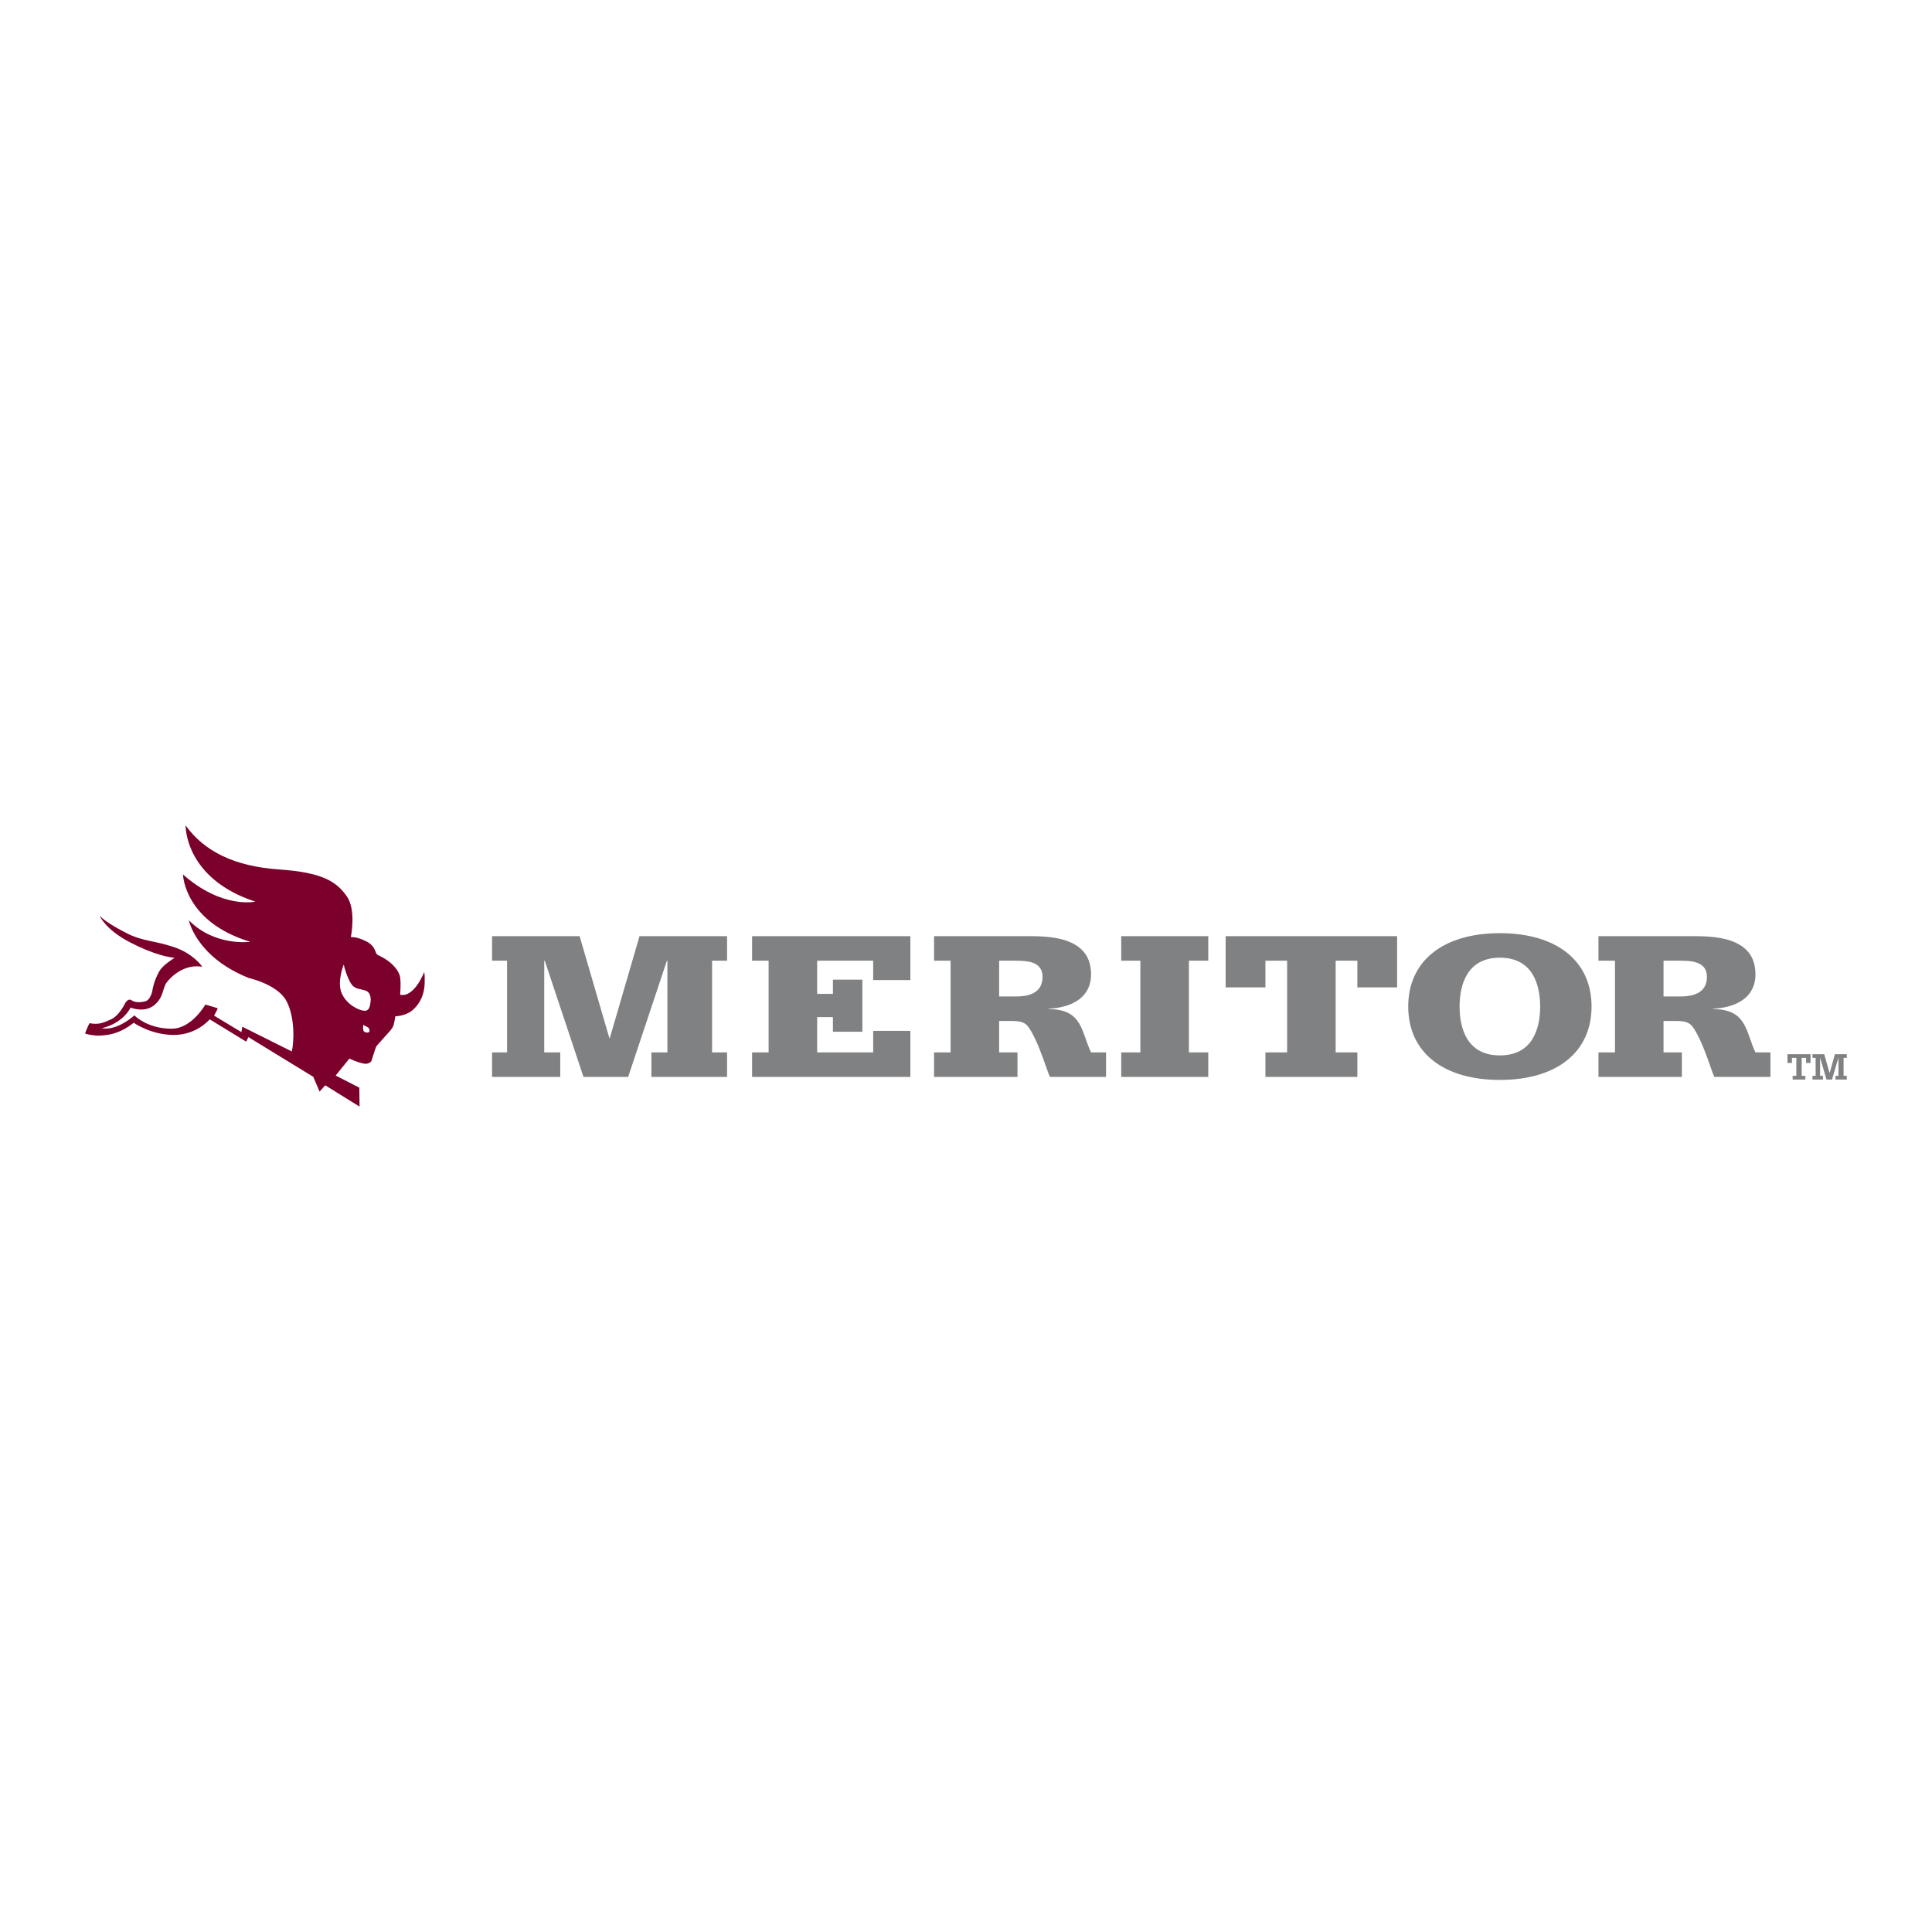
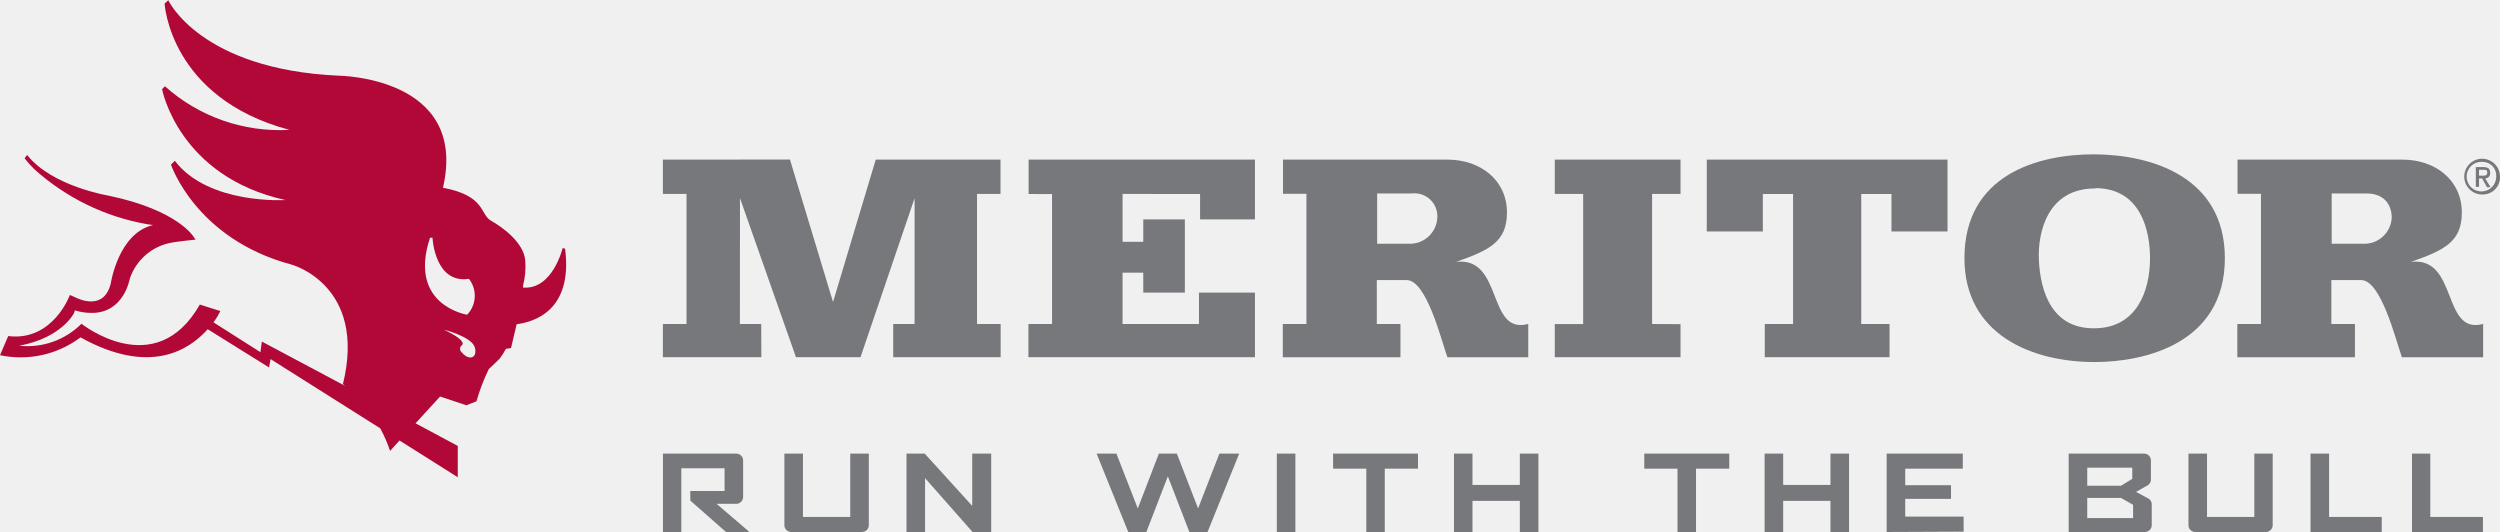
- <svg xmlns="http://www.w3.org/2000/svg" width="2500" height="2500" viewBox="0 0 192.756 192.756">
-   <g fill-rule="evenodd" clip-rule="evenodd">
-     <path fill="#fff" d="M0 0h192.756v192.756H0V0z" />
-     <path fill="#808183" d="M49.095 104.997h1.494v-9.146h-1.494v-2.448h8.734l2.963 10.156h.051l2.962-10.156h8.734v2.448h-1.495v9.146h1.495v2.447h-7.548v-2.447h1.596v-9.146h-.051l-3.865 11.593h-4.456l-3.864-11.593h-.052v9.146h1.597v2.447h-6.801v-2.447zM75.036 104.997h1.649v-9.146h-1.649v-2.448h15.792v4.38h-3.71v-1.932h-5.59v3.306H83.1V97.74h2.937v5.197H83.1v-1.461h-1.572v3.521h5.59v-2.146h3.71v4.593H75.036v-2.447zM93.192 104.997h1.649v-9.146h-1.649v-2.447h9.224c1.674-.021 3.271.086 4.457.644 1.209.558 1.982 1.524 1.982 3.177 0 2.169-1.725 3.285-4.225 3.415v.041c3.4 0 3.246 2.298 4.225 4.316h1.496v2.447h-5.592c-.232-.45-.566-1.609-1.031-2.748-.205-.536-.875-2.082-1.338-2.469-.336-.301-.801-.343-1.289-.364h-1.418v3.134h1.83v2.447h-8.322v-2.447h.001zm6.492-5.582h1.729c1.441 0 2.602-.473 2.602-1.954 0-1.48-1.418-1.61-2.602-1.61h-1.729v3.564zM111.865 104.997h1.908v-9.146h-1.908v-2.448h8.684v2.448h-1.932v9.146h1.932v2.447h-8.684v-2.447zM139.391 93.403v5.11h-3.967v-2.662h-2.164v9.146h2.164v2.447h-9.172v-2.447h2.164v-9.146h-2.164v2.662h-3.969v-5.11h17.108zM140.498 100.424c0-4.551 3.479-7.321 9.146-7.321s9.145 2.77 9.145 7.321c0 4.552-3.477 7.321-9.145 7.321s-9.146-2.769-9.146-7.321zm13.164 0c0-2.146-.721-4.874-4.018-4.874-3.299 0-4.02 2.728-4.02 4.874 0 2.147.721 4.874 4.02 4.874 3.297 0 4.018-2.727 4.018-4.874zM159.479 104.997h1.648v-9.146h-1.648v-2.447h9.223c1.676-.021 3.273.086 4.457.644 1.211.558 1.984 1.524 1.984 3.177 0 2.169-1.727 3.285-4.225 3.415v.041c3.4 0 3.246 2.298 4.225 4.316h1.494v2.447h-5.59c-.232-.45-.566-1.609-1.031-2.748-.207-.536-.875-2.082-1.34-2.469-.334-.301-.799-.343-1.287-.364h-1.418v3.134h1.83v2.447h-8.322v-2.447zm6.492-5.582h1.727c1.443 0 2.602-.473 2.602-1.954 0-1.48-1.418-1.61-2.602-1.61h-1.727v3.564z" />
-     <path d="M9.94 91.374s.574 1.364 3.011 2.632c2.437 1.268 3.912 1.495 4.464 1.56 0 0-1.148.693-1.496 1.299a5.97 5.97 0 0 0-.737 2.08s-.194.823-.671.952c-.477.131-1.061.131-1.364-.086-.304-.217-.521.086-.607.195-.087.108-.585 1.3-1.495 1.712-.825.372-1.235.52-2.123.368 0 0-.477.996-.412 1.039.065.044.909.238 1.495.195.584-.043 1.798-.064 3.336-1.277 0 0 1.712 1.213 4.008 1.213s3.574-1.561 3.574-1.561l3.64 2.232.216-.456 6.478 3.965.628 1.474.563-.628 3.424 2.122-.022-1.885-2.361-1.213 1.365-1.69s.714.326 1.083.411c.369.088.694.239 1.105-.129l.238-.736c.021-.064.194-.694.325-.845.13-.152.867-.976 1.061-1.192.196-.217.52-.542.607-.866.086-.325.172-.867.172-.867s.998 0 1.712-.606c.715-.605 1.235-1.581 1.213-2.902 0 0 .022-.629-.043-.91 0 0-.976 2.578-2.405 2.275 0 0 .131-1.474-.064-1.994-.194-.519-.737-1.299-2.058-1.928 0 0-.152-.021-.261-.215-.107-.196-.194-.802-.996-1.192s-1.148-.412-1.538-.434c0 0 .562-2.708-.412-4.072-.975-1.366-2.253-2.362-6.717-2.665-4.462-.304-7.495-1.799-9.358-4.398 0 0-.13 5.286 6.954 7.604 0 0-3.293.758-7.215-2.708 0 0 .108 4.724 6.717 6.717 0 0-3.532.497-6.131-2.146 0 0 .715 3.662 6 5.763 0 0 2.839.629 3.728 2.274.887 1.646.758 4.204.54 5.048l-4.939-2.469-.086.541-2.73-1.646s.346-.607.368-.737l-1.234-.368s-1.344 2.36-3.272 2.404c-1.928.043-3.249-.78-3.812-1.321 0 0-1.712 1.581-3.272 1.277 0 0 1.972-.346 2.903-2.058 0 0 1.322.563 2.318-.217s.845-1.732 1.278-2.297c.434-.562 1.732-1.862 3.552-1.56 0 0-.888-1.32-2.859-1.971-1.972-.65-3.098-.584-4.528-1.299-1.429-.714-2.338-1.299-2.858-1.808z" fill="#7b002b" />
-     <path d="M36.977 99.888s.113-.846-.504-1.057-1.088-.113-1.461-.715c-.374-.602-.683-1.642-.716-1.885 0 0-.714 1.738-.194 2.893.521 1.153 1.738 1.69 2.243 1.722.502.033.583-.487.632-.958zM36.286 102.251c.024.024.049.05.073.065.154.113.357.13.447.293.017.032.041.056.048.089.016.082.033.163 0 .22-.073.138-.276.105-.414.072-.114-.023-.17-.129-.196-.234a1.376 1.376 0 0 1-.008-.439c.001-.024.042-.034.05-.066z" fill="#fff" />
-     <path fill="#808183" d="M180.639 105.178v.874h-.446v-.507h-.439v1.793h.367v.367h-1.267v-.367h.367v-1.793h-.44v.507h-.445v-.874h2.303zM180.83 107.338h.316v-1.793h-.316v-.367h1.174l.533 1.875h.008l.525-1.875h1.182v.367h-.316v1.793h.316v.367h-1.121v-.367h.291v-1.793h-.008l-.635 2.16h-.549l-.632-2.16h-.008v1.793h.291v.367h-1.051v-.367z" />
-   </g>
+ <svg xmlns="http://www.w3.org/2000/svg" id="Layer_1" data-name="Layer 1" viewBox="0 0 364.81 77.61" width="2500" height="532">
+   <defs>
+     <style>.cls-1{fill:#b20838}.cls-2,.cls-3{fill:#76787b}.cls-3{fill-rule:evenodd}</style>
+   </defs>
+   <path class="cls-1" d="M79.55 52.89s-8.72-1.34-5.44-11.24h.36s.3 6.75 5.32 6a4 4 0 0 1-.24 5.21m-.93 5.4a.68.68 0 0 1 .13-.92s1-.57-2.62-2.27c0 0 4.08 1 4.52 2.6s-.94 2-2 .59m15.2-15l-.39-.1s-1.46 6.12-5.78 5.76v-.27a11.14 11.14 0 0 0 .32-3.77c-.29-2.54-3.2-4.71-5-5.72-1.61-.92-.78-3.65-7-4.8C79.76 18.11 60.72 18 60.72 18c-20.16-.93-24.8-11-24.8-11l-.54.47s.72 13.77 18.21 18.44a25.12 25.12 0 0 1-18.16-6.36l-.42.42s2.37 12.73 18 16.18c0 0-11.24.71-16.14-5.73l-.56.56s3.61 10.88 17.63 14.6c0 0 11 3 7.46 17.43l.34.27-12.17-6.48-.21 1.55L42.52 54a10.76 10.76 0 0 0 1-1.65l-3-.95c-6.49 11.42-17.27 2.8-17.27 2.8a11.17 11.17 0 0 1-9.09 3.21c6.23-1.15 8-4.76 8-4.76l.13-.4a8 8 0 0 0 2.49.37c4.7 0 5.52-5 5.52-5a7.91 7.91 0 0 1 6.17-5.27c.81-.15 3.44-.43 3.44-.43l-.26-.35s-2.23-3.93-12.44-6.06c0 0-8.3-1.36-11.89-5.94l-.37.49a13.85 13.85 0 0 0 1.44 1.61 33.13 33.13 0 0 0 16.41 8l.9.13c-5.08 1.18-6.17 8.49-6.17 8.49-1 4.23-5 2.14-5 2.14l-.97-.43s-2.46 6.8-9 6l-1.2 2.79a14.53 14.53 0 0 0 11.75-2.6C33.26 61.83 39 58 41.67 55l8.95 5.58.22-1.22 16 10.1a19.19 19.19 0 0 1 1.44 3.3l1.38-1.52 8.5 5.36v-4.57L72 68.73l2.1-2.3 1.48-1.61 3.83 1.28 1.48-.58a28.57 28.57 0 0 1 1.79-4.69l1.6-1.54a11.89 11.89 0 0 0 .91-1.43l.74-.11.82-3.48c2.54-.32 8.24-2 7.07-11" transform="translate(-11.36 -6.97)" />
+   <path class="cls-2" d="M117.3 84.59L112.09 80v-1.39h5v-3.32h-6.31v9.3h-2.68V73.15h10.7a1 1 0 0 1 1 1.08v5.25a1 1 0 0 1-1 1h-2.87l4.67 4v.11zM137.11 84.59h-10.24a1 1 0 0 1-1.05-1.08V73.15h2.71v9.24h6.9v-9.24h2.71v10.36a1 1 0 0 1-1.03 1.08zM153.28 84.59l-6.93-7.86v7.86h-2.71V73.15h2.66l6.93 7.63v-7.63H156v11.44zM187.57 84.59h-2.65l-3.14-8.12-3.14 8.12H176l-4.62-11.44h2.89l3.12 8 3.08-8h2.62l3.1 8 3.11-8h2.89zM197.68 84.59V73.15h2.71v11.44zM213.43 75.35v9.24h-2.69v-9.24h-4.85v-2.2h12.39v2.2zM233.14 84.59v-4.54h-6.91v4.54h-2.7V73.15h2.7v4.57h6.91v-4.57h2.71v11.44zM258.85 75.35v9.24h-2.7v-9.24h-4.85v-2.2h12.4v2.2zM278.47 84.59v-4.54h-6.9v4.54h-2.71V73.15h2.71v4.57h6.9v-4.57h2.71v11.44zM286.67 84.59V73.15h11.11v2.2h-8.4v2.41h6.68v2h-6.68v2.58h8.52v2.2zM324.31 84.59h-11.08V73.15h11a1 1 0 0 1 1 1.08v2.62a1 1 0 0 1-.6 1l-1.57.89 1.68.9a1 1 0 0 1 .61 1v2.92a1 1 0 0 1-1.04 1.03zm-1.8-9.39h-6.57v2.64h4.92l1.65-1zm.12 5.42l-1.77-1h-4.92v2.94h6.69zM342 84.59h-10.24a1 1 0 0 1-1.05-1.08V73.15h2.71v9.24h6.9v-9.24H343v10.36a1 1 0 0 1-1 1.08zM348.52 84.59V73.15h2.71v9.24h7.68v2.2zM363.33 84.59V73.15H366v9.24h7.68v2.2zM373.62 35.34a2.61 2.61 0 1 1 2.55-2.61 2.51 2.51 0 0 1-2.55 2.61m0-4.76a2.16 2.16 0 1 0 2 2.15 2 2 0 0 0-2-2.15m-.51 3.65h-.47v-2.89h1.09c.69 0 1 .24 1 .82a.73.73 0 0 1-.73.84l.8 1.28h-.53l-.71-1.28h-.45zm.53-1.64c.35 0 .67 0 .67-.46s-.34-.39-.63-.39h-.57v.85z" transform="translate(-11.36 -6.97)" />
+   <path class="cls-3" d="M317.16 34.46c-7-.05-8.46 6.38-8.28 10.4.21 4.71 1.94 10.17 8.28 10 5.91-.12 7.94-5.29 7.94-10.23 0-4-1.32-10.17-7.94-10.22m-.35-4.93c8.46 0 19.21 3.26 19.21 15.15 0 12.47-11.72 15.16-19 15.16-9.17 0-19-4-19-15.16 0-12.24 10.83-15.15 18.86-15.15M212.32 35.19v7.34H217a4 4 0 0 0 4.1-3.84 3.34 3.34 0 0 0-3.74-3.5zm-13.74-4.94h24c4.75 0 8.68 2.93 8.68 7.73 0 4.28-2.58 5.49-7.41 7.19 6.91-.8 4.45 10.71 10.52 9.06v4.86h-11.8c-.95-2.72-3.07-11.24-5.94-11.26h-4.36v6.41h3.45v4.85h-17.17v-4.85H202v-19h-3.42zM351.61 35.19v7.34h4.66a4 4 0 0 0 4.1-3.84c0-1.59-.88-3.53-3.75-3.5zm-13.74-4.94h24.05c4.75 0 8.68 2.93 8.68 7.73 0 4.28-2.58 5.49-7.41 7.19 6.91-.8 4.45 10.71 10.52 9.06v4.86h-11.86c-.94-2.72-3.06-11.24-5.93-11.26h-4.36v6.41H355v4.85h-17.16v-4.85h3.45v-19h-3.42z" transform="translate(-11.36 -6.97)" />
+   <path class="cls-2" d="M115.27 23.27l6.29 20.79 6.23-20.78H146v5.01h-3.43v18.98h3.45v4.84h-15.68v-4.84h3.12V28.91l-7.89 23.2h-9.42l-8.17-23.21-.01 18.37h3.11l.02 4.84H96.73v-4.84h3.45V28.29h-3.45v-5.01l18.54-.01zM150.1 23.28h33.03V32h-8.01v-3.7l-11.31-.01v6.98h3.02V32h6.07v10.69h-6.07v-2.91h-3.02v7.49h11.15v-4.58h8.17v9.42h-33.06v-4.84h3.45V28.31l-3.42-.01v-5.02zM226.88 23.28h18.35v5.01h-4.15v18.98l4.15.02v4.82h-18.35v-4.83h4.14V28.29h-4.14v-5.01zM249.06 23.28h35.13v10.49h-8.18V28.3h-4.41v18.97h4.13v4.84h-18.21v-4.84h4.13V28.3h-4.41v5.47h-8.18V23.28z" />
</svg>
